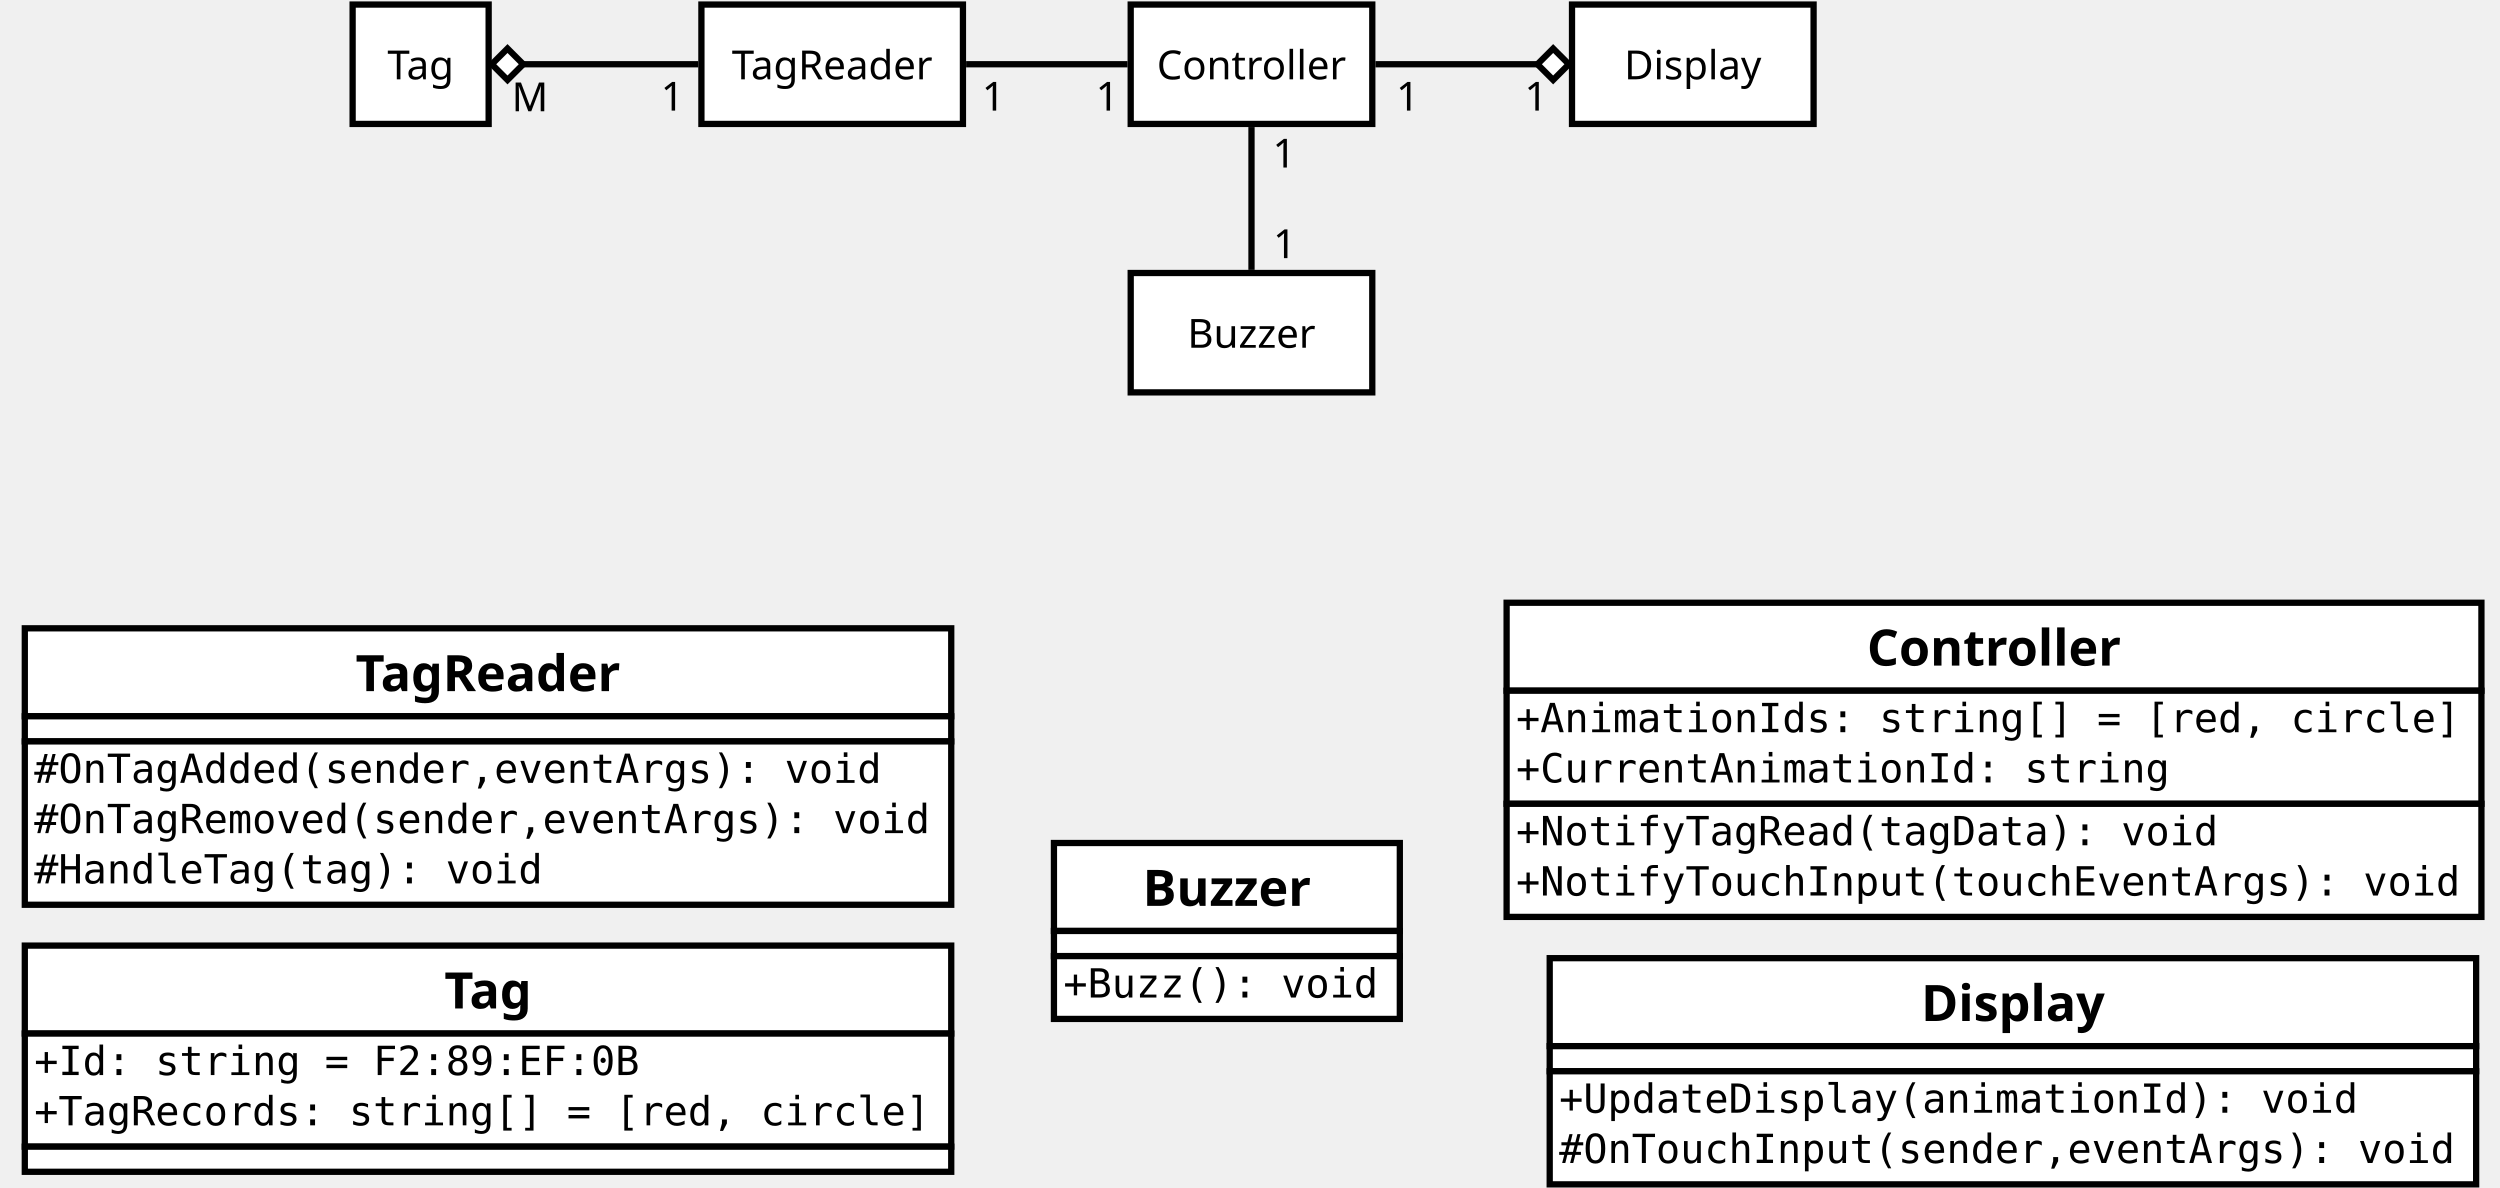
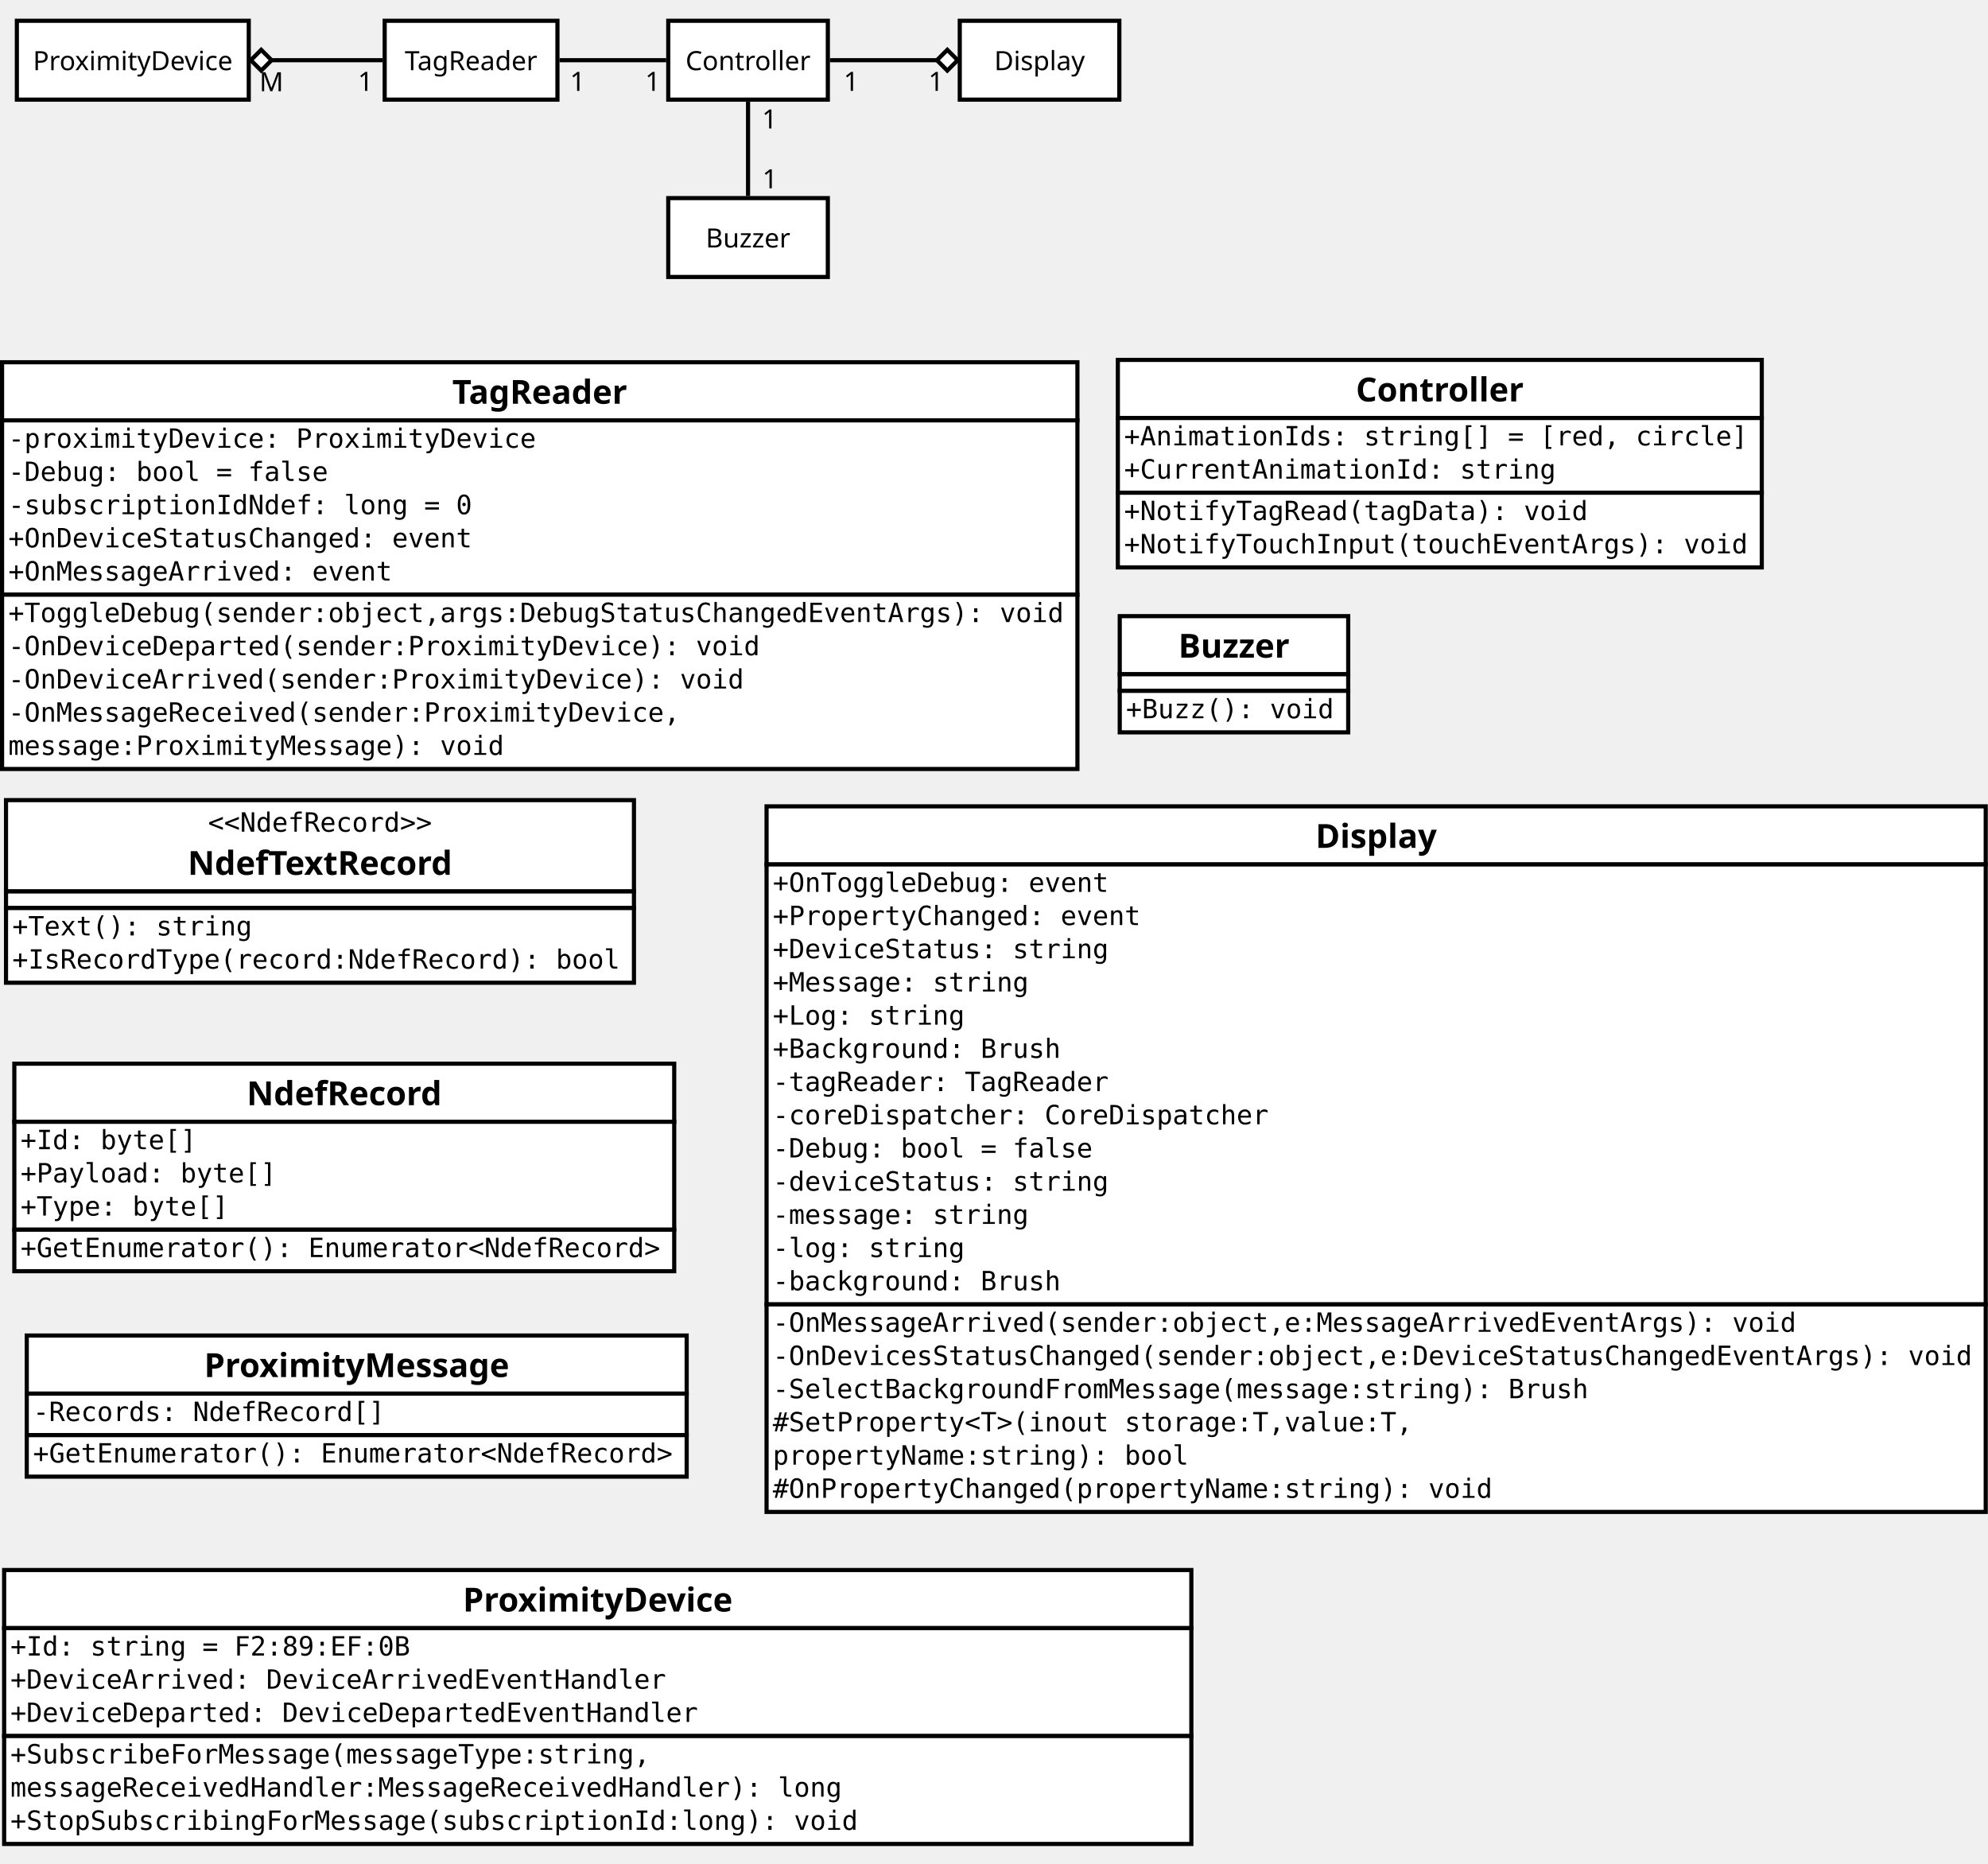
- <svg xmlns="http://www.w3.org/2000/svg" width="40cm" height="19cm" viewBox="9 54 784 378">
+ <svg xmlns="http://www.w3.org/2000/svg" width="48cm" height="45cm" viewBox="41 54 958 881">
  <g>
-     <rect style="fill: #ffffff" x="11" y="355" width="294.9" height="28" />
-     <rect style="fill: none; fill-opacity:0; stroke-width: 2; stroke: #000000" x="11" y="355" width="294.9" height="28" />
-     <text font-size="16" style="fill: #000000;text-anchor:middle;font-family:sans-serif;font-style:normal;font-weight:700" x="158.45" y="375">Tag</text>
-     <rect style="fill: #ffffff" x="11" y="383" width="294.9" height="36" />
-     <rect style="fill: none; fill-opacity:0; stroke-width: 2; stroke: #000000" x="11" y="383" width="294.9" height="36" />
-     <text font-size="12.8" style="fill: #000000;text-anchor:start;font-family:monospace;font-style:normal;font-weight:normal" x="14" y="396.2">+Id: string = F2:89:EF:0B</text>
-     <text font-size="12.8" style="fill: #000000;text-anchor:start;font-family:monospace;font-style:normal;font-weight:normal" x="14" y="412.2">+TagRecords: string[] = [red, circle]</text>
-     <rect style="fill: #ffffff" x="11" y="419" width="294.9" height="8" />
-     <rect style="fill: none; fill-opacity:0; stroke-width: 2; stroke: #000000" x="11" y="419" width="294.9" height="8" />
+     <rect style="fill: #ffffff" x="43" y="802" width="572.1" height="28" />
+     <rect style="fill: none; fill-opacity:0; stroke-width: 2; stroke: #000000" x="43" y="802" width="572.1" height="28" />
+     <text font-size="16" style="fill: #000000;text-anchor:middle;font-family:sans-serif;font-style:normal;font-weight:700" x="329.05" y="822">ProximityDevice</text>
+     <rect style="fill: #ffffff" x="43" y="830" width="572.1" height="52" />
+     <rect style="fill: none; fill-opacity:0; stroke-width: 2; stroke: #000000" x="43" y="830" width="572.1" height="52" />
+     <text font-size="12.8" style="fill: #000000;text-anchor:start;font-family:monospace;font-style:normal;font-weight:normal" x="46" y="843.2">+Id: string = F2:89:EF:0B</text>
+     <text font-size="12.8" style="fill: #000000;text-anchor:start;font-family:monospace;font-style:normal;font-weight:normal" x="46" y="859.2">+DeviceArrived: DeviceArrivedEventHandler</text>
+     <text font-size="12.8" style="fill: #000000;text-anchor:start;font-family:monospace;font-style:normal;font-weight:normal" x="46" y="875.2">+DeviceDeparted: DeviceDepartedEventHandler</text>
+     <rect style="fill: #ffffff" x="43" y="882" width="572.1" height="52" />
+     <rect style="fill: none; fill-opacity:0; stroke-width: 2; stroke: #000000" x="43" y="882" width="572.1" height="52" />
+     <text font-size="12.8" style="fill: #000000;text-anchor:start;font-family:monospace;font-style:normal;font-weight:normal" x="46" y="895.2">+SubscribeForMessage(messageType:string,</text>
+     <text font-size="12.8" style="fill: #000000;text-anchor:start;font-family:monospace;font-style:normal;font-weight:normal" x="46" y="911.2">                     messageReceivedHandler:MessageReceivedHandler): long</text>
+     <text font-size="12.8" style="fill: #000000;text-anchor:start;font-family:monospace;font-style:normal;font-weight:normal" x="46" y="927.2">+StopSubscribingForMessage(subscriptionId:long): void</text>
  </g>
  <g>
-     <rect style="fill: #ffffff" x="11" y="254" width="294.9" height="28" />
-     <rect style="fill: none; fill-opacity:0; stroke-width: 2; stroke: #000000" x="11" y="254" width="294.9" height="28" />
-     <text font-size="16" style="fill: #000000;text-anchor:middle;font-family:sans-serif;font-style:normal;font-weight:700" x="158.45" y="274">TagReader</text>
-     <rect style="fill: #ffffff" x="11" y="282" width="294.9" height="8" />
-     <rect style="fill: none; fill-opacity:0; stroke-width: 2; stroke: #000000" x="11" y="282" width="294.9" height="8" />
-     <rect style="fill: #ffffff" x="11" y="290" width="294.9" height="52" />
-     <rect style="fill: none; fill-opacity:0; stroke-width: 2; stroke: #000000" x="11" y="290" width="294.9" height="52" />
-     <text font-size="12.8" style="fill: #000000;text-anchor:start;font-family:monospace;font-style:normal;font-weight:normal" x="14" y="303.2">#OnTagAdded(sender,eventArgs): void</text>
-     <text font-size="12.8" style="fill: #000000;text-anchor:start;font-family:monospace;font-style:normal;font-weight:normal" x="14" y="319.2">#OnTagRemoved(sender,eventArgs): void</text>
-     <text font-size="12.8" style="fill: #000000;text-anchor:start;font-family:monospace;font-style:normal;font-weight:normal" x="14" y="335.2">#HandleTag(tag): void</text>
+     <rect style="fill: #ffffff" x="42" y="220" width="518.2" height="28" />
+     <rect style="fill: none; fill-opacity:0; stroke-width: 2; stroke: #000000" x="42" y="220" width="518.2" height="28" />
+     <text font-size="16" style="fill: #000000;text-anchor:middle;font-family:sans-serif;font-style:normal;font-weight:700" x="301.1" y="240">TagReader</text>
+     <rect style="fill: #ffffff" x="42" y="248" width="518.2" height="84" />
+     <rect style="fill: none; fill-opacity:0; stroke-width: 2; stroke: #000000" x="42" y="248" width="518.2" height="84" />
+     <text font-size="12.8" style="fill: #000000;text-anchor:start;font-family:monospace;font-style:normal;font-weight:normal" x="45" y="261.2">-proximityDevice: ProximityDevice</text>
+     <text font-size="12.8" style="fill: #000000;text-anchor:start;font-family:monospace;font-style:normal;font-weight:normal" x="45" y="277.2">-Debug: bool = false</text>
+     <text font-size="12.8" style="fill: #000000;text-anchor:start;font-family:monospace;font-style:normal;font-weight:normal" x="45" y="293.2">-subscriptionIdNdef: long = 0</text>
+     <text font-size="12.8" style="fill: #000000;text-anchor:start;font-family:monospace;font-style:normal;font-weight:normal" x="45" y="309.2">+OnDeviceStatusChanged: event</text>
+     <text font-size="12.8" style="fill: #000000;text-anchor:start;font-family:monospace;font-style:normal;font-weight:normal" x="45" y="325.2">+OnMessageArrived: event</text>
+     <rect style="fill: #ffffff" x="42" y="332" width="518.2" height="84" />
+     <rect style="fill: none; fill-opacity:0; stroke-width: 2; stroke: #000000" x="42" y="332" width="518.2" height="84" />
+     <text font-size="12.8" style="fill: #000000;text-anchor:start;font-family:monospace;font-style:normal;font-weight:normal" x="45" y="345.2">+ToggleDebug(sender:object,args:DebugStatusChangedEventArgs): void</text>
+     <text font-size="12.8" style="fill: #000000;text-anchor:start;font-family:monospace;font-style:normal;font-weight:normal" x="45" y="361.2">-OnDeviceDeparted(sender:ProximityDevice): void</text>
+     <text font-size="12.8" style="fill: #000000;text-anchor:start;font-family:monospace;font-style:normal;font-weight:normal" x="45" y="377.2">-OnDeviceArrived(sender:ProximityDevice): void</text>
+     <text font-size="12.8" style="fill: #000000;text-anchor:start;font-family:monospace;font-style:normal;font-weight:normal" x="45" y="393.2">-OnMessageReceived(sender:ProximityDevice,</text>
+     <text font-size="12.8" style="fill: #000000;text-anchor:start;font-family:monospace;font-style:normal;font-weight:normal" x="45" y="409.2">                   message:ProximityMessage): void</text>
  </g>
  <g>
-     <rect style="fill: #ffffff" x="338.591" y="322.342" width="110.1" height="28" />
-     <rect style="fill: none; fill-opacity:0; stroke-width: 2; stroke: #000000" x="338.591" y="322.342" width="110.1" height="28" />
-     <text font-size="16" style="fill: #000000;text-anchor:middle;font-family:sans-serif;font-style:normal;font-weight:700" x="393.641" y="342.342">Buzzer</text>
-     <rect style="fill: #ffffff" x="338.591" y="350.342" width="110.1" height="8" />
-     <rect style="fill: none; fill-opacity:0; stroke-width: 2; stroke: #000000" x="338.591" y="350.342" width="110.1" height="8" />
-     <rect style="fill: #ffffff" x="338.591" y="358.342" width="110.1" height="20" />
-     <rect style="fill: none; fill-opacity:0; stroke-width: 2; stroke: #000000" x="338.591" y="358.342" width="110.1" height="20" />
-     <text font-size="12.8" style="fill: #000000;text-anchor:start;font-family:monospace;font-style:normal;font-weight:normal" x="341.591" y="371.542">+Buzz(): void</text>
+     <rect style="fill: #ffffff" x="580.592" y="342.342" width="110.1" height="28" />
+     <rect style="fill: none; fill-opacity:0; stroke-width: 2; stroke: #000000" x="580.592" y="342.342" width="110.1" height="28" />
+     <text font-size="16" style="fill: #000000;text-anchor:middle;font-family:sans-serif;font-style:normal;font-weight:700" x="635.642" y="362.342">Buzzer</text>
+     <rect style="fill: #ffffff" x="580.592" y="370.342" width="110.1" height="8" />
+     <rect style="fill: none; fill-opacity:0; stroke-width: 2; stroke: #000000" x="580.592" y="370.342" width="110.1" height="8" />
+     <rect style="fill: #ffffff" x="580.592" y="378.342" width="110.1" height="20" />
+     <rect style="fill: none; fill-opacity:0; stroke-width: 2; stroke: #000000" x="580.592" y="378.342" width="110.1" height="20" />
+     <text font-size="12.8" style="fill: #000000;text-anchor:start;font-family:monospace;font-style:normal;font-weight:normal" x="583.592" y="391.542">+Buzz(): void</text>
  </g>
  <g>
-     <rect style="fill: #ffffff" x="496.4" y="359" width="294.9" height="28" />
-     <rect style="fill: none; fill-opacity:0; stroke-width: 2; stroke: #000000" x="496.4" y="359" width="294.9" height="28" />
-     <text font-size="16" style="fill: #000000;text-anchor:middle;font-family:sans-serif;font-style:normal;font-weight:700" x="643.85" y="379">Display</text>
-     <rect style="fill: #ffffff" x="496.4" y="387" width="294.9" height="8" />
-     <rect style="fill: none; fill-opacity:0; stroke-width: 2; stroke: #000000" x="496.4" y="387" width="294.9" height="8" />
-     <rect style="fill: #ffffff" x="496.4" y="395" width="294.9" height="36" />
-     <rect style="fill: none; fill-opacity:0; stroke-width: 2; stroke: #000000" x="496.4" y="395" width="294.9" height="36" />
-     <text font-size="12.8" style="fill: #000000;text-anchor:start;font-family:monospace;font-style:normal;font-weight:normal" x="499.4" y="408.2">+UpdateDisplay(animationId): void</text>
-     <text font-size="12.8" style="fill: #000000;text-anchor:start;font-family:monospace;font-style:normal;font-weight:normal" x="499.4" y="424.2">#OnTouchInput(sender,eventArgs): void</text>
+     <rect style="fill: #ffffff" x="410.4" y="434" width="587.5" height="28" />
+     <rect style="fill: none; fill-opacity:0; stroke-width: 2; stroke: #000000" x="410.4" y="434" width="587.5" height="28" />
+     <text font-size="16" style="fill: #000000;text-anchor:middle;font-family:sans-serif;font-style:normal;font-weight:700" x="704.15" y="454">Display</text>
+     <rect style="fill: #ffffff" x="410.4" y="462" width="587.5" height="212" />
+     <rect style="fill: none; fill-opacity:0; stroke-width: 2; stroke: #000000" x="410.4" y="462" width="587.5" height="212" />
+     <text font-size="12.8" style="fill: #000000;text-anchor:start;font-family:monospace;font-style:normal;font-weight:normal" x="413.4" y="475.2">+OnToggleDebug: event</text>
+     <text font-size="12.8" style="fill: #000000;text-anchor:start;font-family:monospace;font-style:normal;font-weight:normal" x="413.4" y="491.2">+PropertyChanged: event</text>
+     <text font-size="12.8" style="fill: #000000;text-anchor:start;font-family:monospace;font-style:normal;font-weight:normal" x="413.4" y="507.2">+DeviceStatus: string</text>
+     <text font-size="12.8" style="fill: #000000;text-anchor:start;font-family:monospace;font-style:normal;font-weight:normal" x="413.4" y="523.2">+Message: string</text>
+     <text font-size="12.8" style="fill: #000000;text-anchor:start;font-family:monospace;font-style:normal;font-weight:normal" x="413.4" y="539.2">+Log: string</text>
+     <text font-size="12.8" style="fill: #000000;text-anchor:start;font-family:monospace;font-style:normal;font-weight:normal" x="413.4" y="555.2">+Background: Brush</text>
+     <text font-size="12.8" style="fill: #000000;text-anchor:start;font-family:monospace;font-style:normal;font-weight:normal" x="413.4" y="571.2">-tagReader: TagReader</text>
+     <text font-size="12.8" style="fill: #000000;text-anchor:start;font-family:monospace;font-style:normal;font-weight:normal" x="413.4" y="587.2">-coreDispatcher: CoreDispatcher</text>
+     <text font-size="12.8" style="fill: #000000;text-anchor:start;font-family:monospace;font-style:normal;font-weight:normal" x="413.4" y="603.2">-Debug: bool = false</text>
+     <text font-size="12.8" style="fill: #000000;text-anchor:start;font-family:monospace;font-style:normal;font-weight:normal" x="413.4" y="619.2">-deviceStatus: string</text>
+     <text font-size="12.8" style="fill: #000000;text-anchor:start;font-family:monospace;font-style:normal;font-weight:normal" x="413.4" y="635.2">-message: string</text>
+     <text font-size="12.8" style="fill: #000000;text-anchor:start;font-family:monospace;font-style:normal;font-weight:normal" x="413.4" y="651.2">-log: string</text>
+     <text font-size="12.8" style="fill: #000000;text-anchor:start;font-family:monospace;font-style:normal;font-weight:normal" x="413.4" y="667.2">-background: Brush</text>
+     <rect style="fill: #ffffff" x="410.4" y="674" width="587.5" height="100" />
+     <rect style="fill: none; fill-opacity:0; stroke-width: 2; stroke: #000000" x="410.4" y="674" width="587.5" height="100" />
+     <text font-size="12.8" style="fill: #000000;text-anchor:start;font-family:monospace;font-style:normal;font-weight:normal" x="413.4" y="687.2">-OnMessageArrived(sender:object,e:MessageArrivedEventArgs): void</text>
+     <text font-size="12.8" style="fill: #000000;text-anchor:start;font-family:monospace;font-style:normal;font-weight:normal" x="413.4" y="703.2">-OnDevicesStatusChanged(sender:object,e:DeviceStatusChangedEventArgs): void</text>
+     <text font-size="12.8" style="fill: #000000;text-anchor:start;font-family:monospace;font-style:normal;font-weight:normal" x="413.4" y="719.2">-SelectBackgroundFromMessage(message:string): Brush</text>
+     <text font-size="12.8" style="fill: #000000;text-anchor:start;font-family:monospace;font-style:normal;font-weight:normal" x="413.4" y="735.2">#SetProperty&lt;T&gt;(inout storage:T,value:T,</text>
+     <text font-size="12.8" style="fill: #000000;text-anchor:start;font-family:monospace;font-style:normal;font-weight:normal" x="413.4" y="751.2">                propertyName:string): bool</text>
+     <text font-size="12.8" style="fill: #000000;text-anchor:start;font-family:monospace;font-style:normal;font-weight:normal" x="413.4" y="767.2">#OnPropertyChanged(propertyName:string): void</text>
  </g>
  <g>
-     <rect style="fill: #ffffff" x="482.682" y="245.864" width="310.3" height="28" />
-     <rect style="fill: none; fill-opacity:0; stroke-width: 2; stroke: #000000" x="482.682" y="245.864" width="310.3" height="28" />
-     <text font-size="16" style="fill: #000000;text-anchor:middle;font-family:sans-serif;font-style:normal;font-weight:700" x="637.832" y="265.864">Controller</text>
-     <rect style="fill: #ffffff" x="482.682" y="273.864" width="310.3" height="36" />
-     <rect style="fill: none; fill-opacity:0; stroke-width: 2; stroke: #000000" x="482.682" y="273.864" width="310.3" height="36" />
-     <text font-size="12.8" style="fill: #000000;text-anchor:start;font-family:monospace;font-style:normal;font-weight:normal" x="485.682" y="287.064">+AnimationIds: string[] = [red, circle]</text>
-     <text font-size="12.8" style="fill: #000000;text-anchor:start;font-family:monospace;font-style:normal;font-weight:normal" x="485.682" y="303.064">+CurrentAnimationId: string</text>
-     <rect style="fill: #ffffff" x="482.682" y="309.864" width="310.3" height="36" />
-     <rect style="fill: none; fill-opacity:0; stroke-width: 2; stroke: #000000" x="482.682" y="309.864" width="310.3" height="36" />
-     <text font-size="12.8" style="fill: #000000;text-anchor:start;font-family:monospace;font-style:normal;font-weight:normal" x="485.682" y="323.064">+NotifyTagRead(tagData): void</text>
-     <text font-size="12.8" style="fill: #000000;text-anchor:start;font-family:monospace;font-style:normal;font-weight:normal" x="485.682" y="339.064">+NotifyTouchInput(touchEventArgs): void</text>
+     <rect style="fill: #ffffff" x="579.682" y="218.864" width="310.3" height="28" />
+     <rect style="fill: none; fill-opacity:0; stroke-width: 2; stroke: #000000" x="579.682" y="218.864" width="310.3" height="28" />
+     <text font-size="16" style="fill: #000000;text-anchor:middle;font-family:sans-serif;font-style:normal;font-weight:700" x="734.832" y="238.864">Controller</text>
+     <rect style="fill: #ffffff" x="579.682" y="246.864" width="310.3" height="36" />
+     <rect style="fill: none; fill-opacity:0; stroke-width: 2; stroke: #000000" x="579.682" y="246.864" width="310.3" height="36" />
+     <text font-size="12.8" style="fill: #000000;text-anchor:start;font-family:monospace;font-style:normal;font-weight:normal" x="582.682" y="260.064">+AnimationIds: string[] = [red, circle]</text>
+     <text font-size="12.8" style="fill: #000000;text-anchor:start;font-family:monospace;font-style:normal;font-weight:normal" x="582.682" y="276.064">+CurrentAnimationId: string</text>
+     <rect style="fill: #ffffff" x="579.682" y="282.864" width="310.3" height="36" />
+     <rect style="fill: none; fill-opacity:0; stroke-width: 2; stroke: #000000" x="579.682" y="282.864" width="310.3" height="36" />
+     <text font-size="12.8" style="fill: #000000;text-anchor:start;font-family:monospace;font-style:normal;font-weight:normal" x="582.682" y="296.064">+NotifyTagRead(tagData): void</text>
+     <text font-size="12.8" style="fill: #000000;text-anchor:start;font-family:monospace;font-style:normal;font-weight:normal" x="582.682" y="312.064">+NotifyTouchInput(touchEventArgs): void</text>
  </g>
  <g>
-     <rect style="fill: #ffffff" x="115.35" y="55.45" width="43.3" height="38" />
-     <rect style="fill: none; fill-opacity:0; stroke-width: 2; stroke: #000000" x="115.35" y="55.45" width="43.3" height="38" />
-     <text font-size="12.8" style="fill: #000000;text-anchor:middle;font-family:sans-serif;font-style:normal;font-weight:normal" x="137" y="79.25">
-       <tspan x="137" y="79.25">Tag</tspan>
+     <rect style="fill: #ffffff" x="49.125" y="55.45" width="111.75" height="38" />
+     <rect style="fill: none; fill-opacity:0; stroke-width: 2; stroke: #000000" x="49.125" y="55.45" width="111.75" height="38" />
+     <text font-size="12.8" style="fill: #000000;text-anchor:middle;font-family:sans-serif;font-style:normal;font-weight:normal" x="105" y="79.25">
+       <tspan x="105" y="79.25">ProximityDevice</tspan>
    </text>
  </g>
  <g>
-     <rect style="fill: #ffffff" x="226.375" y="55.45" width="83.25" height="38" />
-     <rect style="fill: none; fill-opacity:0; stroke-width: 2; stroke: #000000" x="226.375" y="55.45" width="83.25" height="38" />
-     <text font-size="12.8" style="fill: #000000;text-anchor:middle;font-family:sans-serif;font-style:normal;font-weight:normal" x="268" y="79.25">
-       <tspan x="268" y="79.25">TagReader</tspan>
+     <rect style="fill: #ffffff" x="226.374" y="55.45" width="83.25" height="38" />
+     <rect style="fill: none; fill-opacity:0; stroke-width: 2; stroke: #000000" x="226.374" y="55.45" width="83.25" height="38" />
+     <text font-size="12.8" style="fill: #000000;text-anchor:middle;font-family:sans-serif;font-style:normal;font-weight:normal" x="267.999" y="79.25">
+       <tspan x="267.999" y="79.25">TagReader</tspan>
    </text>
  </g>
  <g>
-     <rect style="fill: #ffffff" x="363.025" y="55.45" width="76.9" height="38" />
-     <rect style="fill: none; fill-opacity:0; stroke-width: 2; stroke: #000000" x="363.025" y="55.45" width="76.9" height="38" />
-     <text font-size="12.8" style="fill: #000000;text-anchor:middle;font-family:sans-serif;font-style:normal;font-weight:normal" x="401.475" y="79.25">
-       <tspan x="401.475" y="79.25">Controller</tspan>
+     <rect style="fill: #ffffff" x="363.026" y="55.45" width="76.9" height="38" />
+     <rect style="fill: none; fill-opacity:0; stroke-width: 2; stroke: #000000" x="363.026" y="55.45" width="76.9" height="38" />
+     <text font-size="12.8" style="fill: #000000;text-anchor:middle;font-family:sans-serif;font-style:normal;font-weight:normal" x="401.476" y="79.25">
+       <tspan x="401.476" y="79.25">Controller</tspan>
    </text>
  </g>
  <g>
    <rect style="fill: #ffffff" x="503.5" y="55.45" width="76.9" height="38" />
    <rect style="fill: none; fill-opacity:0; stroke-width: 2; stroke: #000000" x="503.5" y="55.45" width="76.9" height="38" />
    <text font-size="12.8" style="fill: #000000;text-anchor:middle;font-family:sans-serif;font-style:normal;font-weight:normal" x="541.95" y="79.25">
      <tspan x="541.95" y="79.25">Display</tspan>
    </text>
  </g>
  <g>
-     <rect style="fill: #ffffff" x="363.025" y="140.9" width="76.9" height="38" />
-     <rect style="fill: none; fill-opacity:0; stroke-width: 2; stroke: #000000" x="363.025" y="140.9" width="76.9" height="38" />
-     <text font-size="12.8" style="fill: #000000;text-anchor:middle;font-family:sans-serif;font-style:normal;font-weight:normal" x="401.475" y="164.7">
-       <tspan x="401.475" y="164.7">Buzzer</tspan>
+     <rect style="fill: #ffffff" x="363.024" y="140.9" width="76.9" height="38" />
+     <rect style="fill: none; fill-opacity:0; stroke-width: 2; stroke: #000000" x="363.024" y="140.9" width="76.9" height="38" />
+     <text font-size="12.8" style="fill: #000000;text-anchor:middle;font-family:sans-serif;font-style:normal;font-weight:normal" x="401.474" y="164.7">
+       <tspan x="401.474" y="164.7">Buzzer</tspan>
    </text>
  </g>
  <g>
-     <line style="fill: none; fill-opacity:0; stroke-width: 2; stroke: #000000" x1="166.823" y1="74.45" x2="225.383" y2="74.45" />
-     <polygon style="fill: #ffffff" points="159.652,74.45 164.652,69.45 169.652,74.45 164.652,79.45 " />
-     <polygon style="fill: none; fill-opacity:0; stroke-width: 2; stroke: #000000" points="159.652,74.45 164.652,69.45 169.652,74.45 164.652,79.45 " />
+     <line style="fill: none; fill-opacity:0; stroke-width: 2; stroke: #000000" x1="169.048" y1="74.45" x2="225.369" y2="74.45" />
+     <polygon style="fill: #ffffff" points="161.877,74.45 166.877,69.45 171.877,74.45 166.877,79.45 " />
+     <polygon style="fill: none; fill-opacity:0; stroke-width: 2; stroke: #000000" points="161.877,74.45 166.877,69.45 171.877,74.45 166.877,79.45 " />
  </g>
-   <line style="fill: none; fill-opacity:0; stroke-width: 2; stroke: #000000" x1="310.632" y1="74.45" x2="362.029" y2="74.45" />
-   <line style="fill: none; fill-opacity:0; stroke-width: 2; stroke: #000000" x1="401.475" y1="139.904" x2="401.475" y2="94.446" />
+   <line style="fill: none; fill-opacity:0; stroke-width: 2; stroke: #000000" x1="310.631" y1="74.45" x2="362.029" y2="74.45" />
+   <line style="fill: none; fill-opacity:0; stroke-width: 2; stroke: #000000" x1="401.474" y1="139.904" x2="401.476" y2="94.446" />
  <g>
    <line style="fill: none; fill-opacity:0; stroke-width: 2; stroke: #000000" x1="495.33" y1="74.45" x2="440.924" y2="74.45" />
-     <polygon style="fill: #ffffff" points="502.501,74.45 497.501,79.45 492.501,74.45 497.501,69.45 " />
-     <polygon style="fill: none; fill-opacity:0; stroke-width: 2; stroke: #000000" points="502.501,74.45 497.501,79.45 492.501,74.45 497.501,69.45 " />
+     <polygon style="fill: #ffffff" points="502.502,74.45 497.502,79.45 492.502,74.45 497.502,69.45 " />
+     <polygon style="fill: none; fill-opacity:0; stroke-width: 2; stroke: #000000" points="502.502,74.45 497.502,79.45 492.502,74.45 497.502,69.45 " />
  </g>
  <text font-size="12.8" style="fill: #000000;text-anchor:start;font-family:sans-serif;font-style:normal;font-weight:normal" x="166" y="89.408">
    <tspan x="166" y="89.408">M</tspan>
  </text>
  <text font-size="12.8" style="fill: #000000;text-anchor:start;font-family:sans-serif;font-style:normal;font-weight:normal" x="217" y="139">
    <tspan x="217" y="139" />
  </text>
-   <text font-size="12.8" style="fill: #000000;text-anchor:start;font-family:sans-serif;font-style:normal;font-weight:normal" x="408.193" y="107.336">
-     <tspan x="408.193" y="107.336">1</tspan>
+   <text font-size="12.8" style="fill: #000000;text-anchor:start;font-family:sans-serif;font-style:normal;font-weight:normal" x="408.194" y="107.336">
+     <tspan x="408.194" y="107.336">1</tspan>
  </text>
  <text font-size="12.8" style="fill: #000000;text-anchor:start;font-family:sans-serif;font-style:normal;font-weight:normal" x="213.458" y="89.215">
    <tspan x="213.458" y="89.215">1</tspan>
  </text>
-   <text font-size="12.8" style="fill: #000000;text-anchor:start;font-family:sans-serif;font-style:normal;font-weight:normal" x="408.373" y="136.169">
-     <tspan x="408.373" y="136.169">1</tspan>
+   <text font-size="12.8" style="fill: #000000;text-anchor:start;font-family:sans-serif;font-style:normal;font-weight:normal" x="408.374" y="136.169">
+     <tspan x="408.374" y="136.169">1</tspan>
  </text>
-   <text font-size="12.8" style="fill: #000000;text-anchor:start;font-family:sans-serif;font-style:normal;font-weight:normal" x="315.661" y="89.215">
-     <tspan x="315.661" y="89.215">1</tspan>
+   <text font-size="12.8" style="fill: #000000;text-anchor:start;font-family:sans-serif;font-style:normal;font-weight:normal" x="315.66" y="89.215">
+     <tspan x="315.66" y="89.215">1</tspan>
  </text>
-   <text font-size="12.8" style="fill: #000000;text-anchor:start;font-family:sans-serif;font-style:normal;font-weight:normal" x="351.903" y="89.215">
-     <tspan x="351.903" y="89.215">1</tspan>
+   <text font-size="12.8" style="fill: #000000;text-anchor:start;font-family:sans-serif;font-style:normal;font-weight:normal" x="351.902" y="89.215">
+     <tspan x="351.902" y="89.215">1</tspan>
  </text>
  <text font-size="12.8" style="fill: #000000;text-anchor:start;font-family:sans-serif;font-style:normal;font-weight:normal" x="488.388" y="89.215">
    <tspan x="488.388" y="89.215">1</tspan>
  </text>
  <text font-size="12.8" style="fill: #000000;text-anchor:start;font-family:sans-serif;font-style:normal;font-weight:normal" x="447.52" y="89.215">
    <tspan x="447.52" y="89.215">1</tspan>
  </text>
+   <g>
+     <rect style="fill: #ffffff" x="53.9" y="689" width="318" height="28" />
+     <rect style="fill: none; fill-opacity:0; stroke-width: 2; stroke: #000000" x="53.9" y="689" width="318" height="28" />
+     <text font-size="16" style="fill: #000000;text-anchor:middle;font-family:sans-serif;font-style:normal;font-weight:700" x="212.9" y="709">ProximityMessage</text>
+     <rect style="fill: #ffffff" x="53.9" y="717" width="318" height="20" />
+     <rect style="fill: none; fill-opacity:0; stroke-width: 2; stroke: #000000" x="53.9" y="717" width="318" height="20" />
+     <text font-size="12.8" style="fill: #000000;text-anchor:start;font-family:monospace;font-style:normal;font-weight:normal" x="56.9" y="730.2">-Records: NdefRecord[]</text>
+     <rect style="fill: #ffffff" x="53.9" y="737" width="318" height="20" />
+     <rect style="fill: none; fill-opacity:0; stroke-width: 2; stroke: #000000" x="53.9" y="737" width="318" height="20" />
+     <text font-size="12.8" style="fill: #000000;text-anchor:start;font-family:monospace;font-style:normal;font-weight:normal" x="56.9" y="750.2">+GetEnumerator(): Enumerator&lt;NdefRecord&gt;</text>
+   </g>
+   <g>
+     <rect style="fill: #ffffff" x="47.9" y="558" width="318" height="28" />
+     <rect style="fill: none; fill-opacity:0; stroke-width: 2; stroke: #000000" x="47.9" y="558" width="318" height="28" />
+     <text font-size="16" style="fill: #000000;text-anchor:middle;font-family:sans-serif;font-style:normal;font-weight:700" x="206.9" y="578">NdefRecord</text>
+     <rect style="fill: #ffffff" x="47.9" y="586" width="318" height="52" />
+     <rect style="fill: none; fill-opacity:0; stroke-width: 2; stroke: #000000" x="47.9" y="586" width="318" height="52" />
+     <text font-size="12.8" style="fill: #000000;text-anchor:start;font-family:monospace;font-style:normal;font-weight:normal" x="50.9" y="599.2">+Id: byte[]</text>
+     <text font-size="12.8" style="fill: #000000;text-anchor:start;font-family:monospace;font-style:normal;font-weight:normal" x="50.9" y="615.2">+Payload: byte[]</text>
+     <text font-size="12.8" style="fill: #000000;text-anchor:start;font-family:monospace;font-style:normal;font-weight:normal" x="50.9" y="631.2">+Type: byte[]</text>
+     <rect style="fill: #ffffff" x="47.9" y="638" width="318" height="20" />
+     <rect style="fill: none; fill-opacity:0; stroke-width: 2; stroke: #000000" x="47.9" y="638" width="318" height="20" />
+     <text font-size="12.8" style="fill: #000000;text-anchor:start;font-family:monospace;font-style:normal;font-weight:normal" x="50.9" y="651.2">+GetEnumerator(): Enumerator&lt;NdefRecord&gt;</text>
+   </g>
+   <g>
+     <rect style="fill: #ffffff" x="43.9" y="431" width="302.6" height="44" />
+     <rect style="fill: none; fill-opacity:0; stroke-width: 2; stroke: #000000" x="43.9" y="431" width="302.6" height="44" />
+     <text font-size="12.8" style="fill: #000000;text-anchor:middle;font-family:monospace;font-style:normal;font-weight:normal" x="195.2" y="446.2">&lt;&lt;NdefRecord&gt;&gt;</text>
+     <text font-size="16" style="fill: #000000;text-anchor:middle;font-family:sans-serif;font-style:normal;font-weight:700" x="195.2" y="467">NdefTextRecord</text>
+     <rect style="fill: #ffffff" x="43.9" y="475" width="302.6" height="8" />
+     <rect style="fill: none; fill-opacity:0; stroke-width: 2; stroke: #000000" x="43.9" y="475" width="302.6" height="8" />
+     <rect style="fill: #ffffff" x="43.9" y="483" width="302.6" height="36" />
+     <rect style="fill: none; fill-opacity:0; stroke-width: 2; stroke: #000000" x="43.9" y="483" width="302.6" height="36" />
+     <text font-size="12.8" style="fill: #000000;text-anchor:start;font-family:monospace;font-style:normal;font-weight:normal" x="46.9" y="496.2">+Text(): string</text>
+     <text font-size="12.8" style="fill: #000000;text-anchor:start;font-family:monospace;font-style:normal;font-weight:normal" x="46.9" y="512.2">+IsRecordType(record:NdefRecord): bool</text>
+   </g>
</svg>
